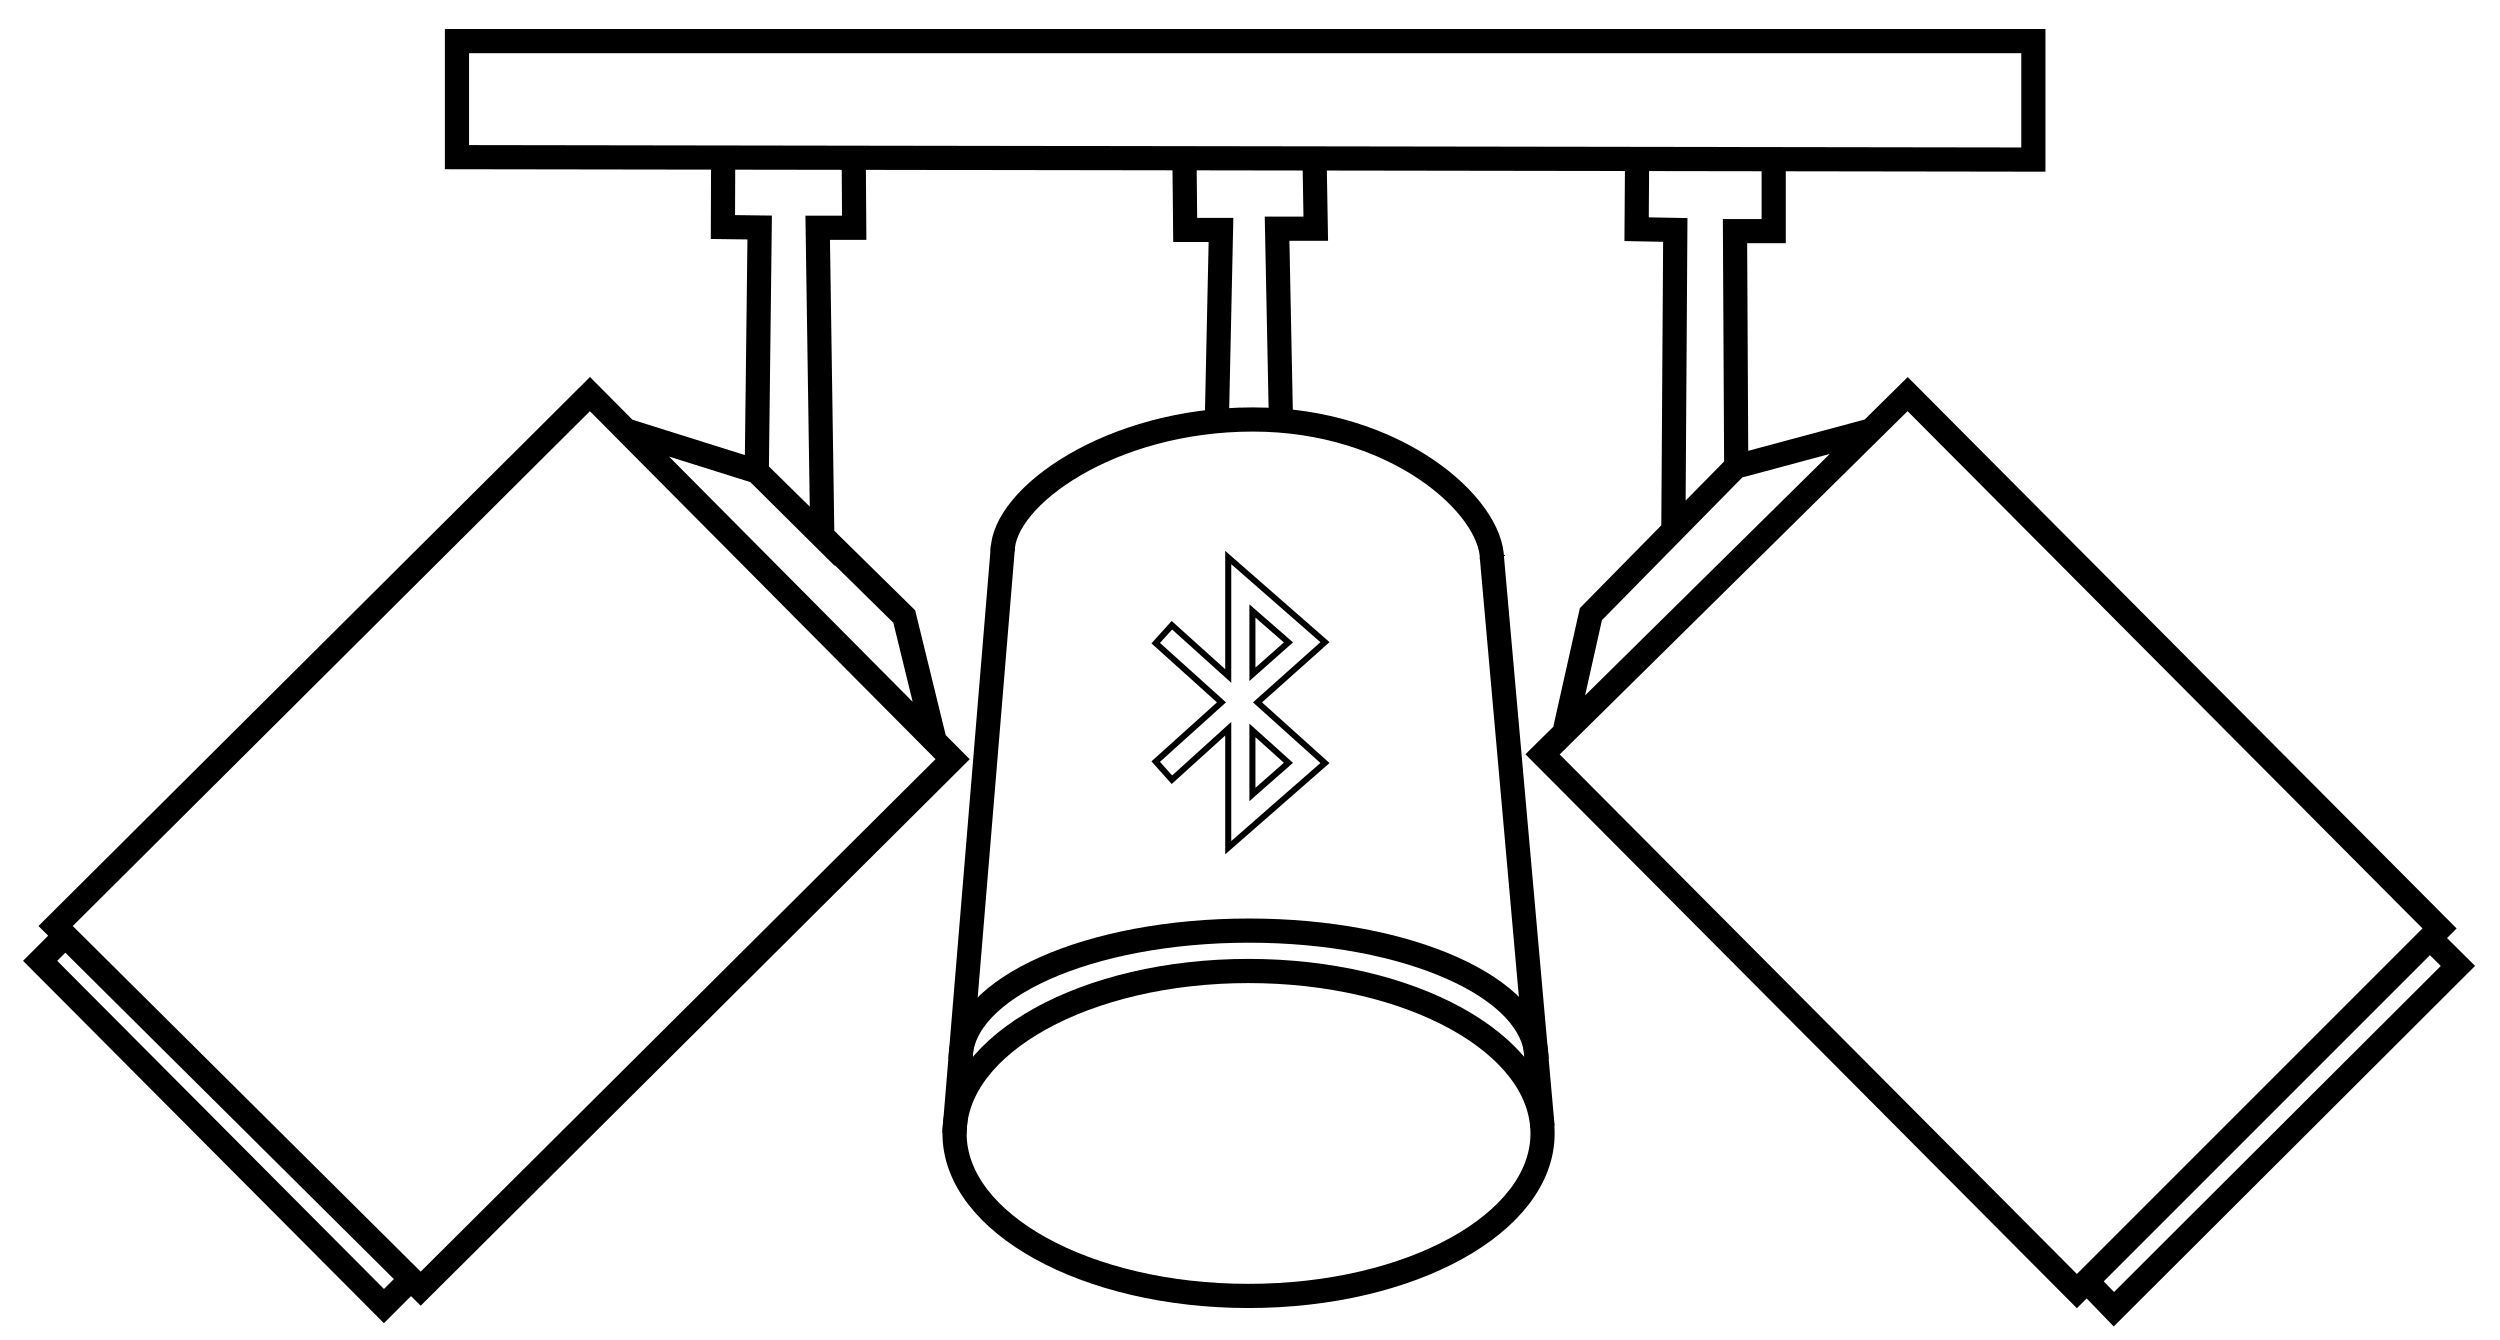
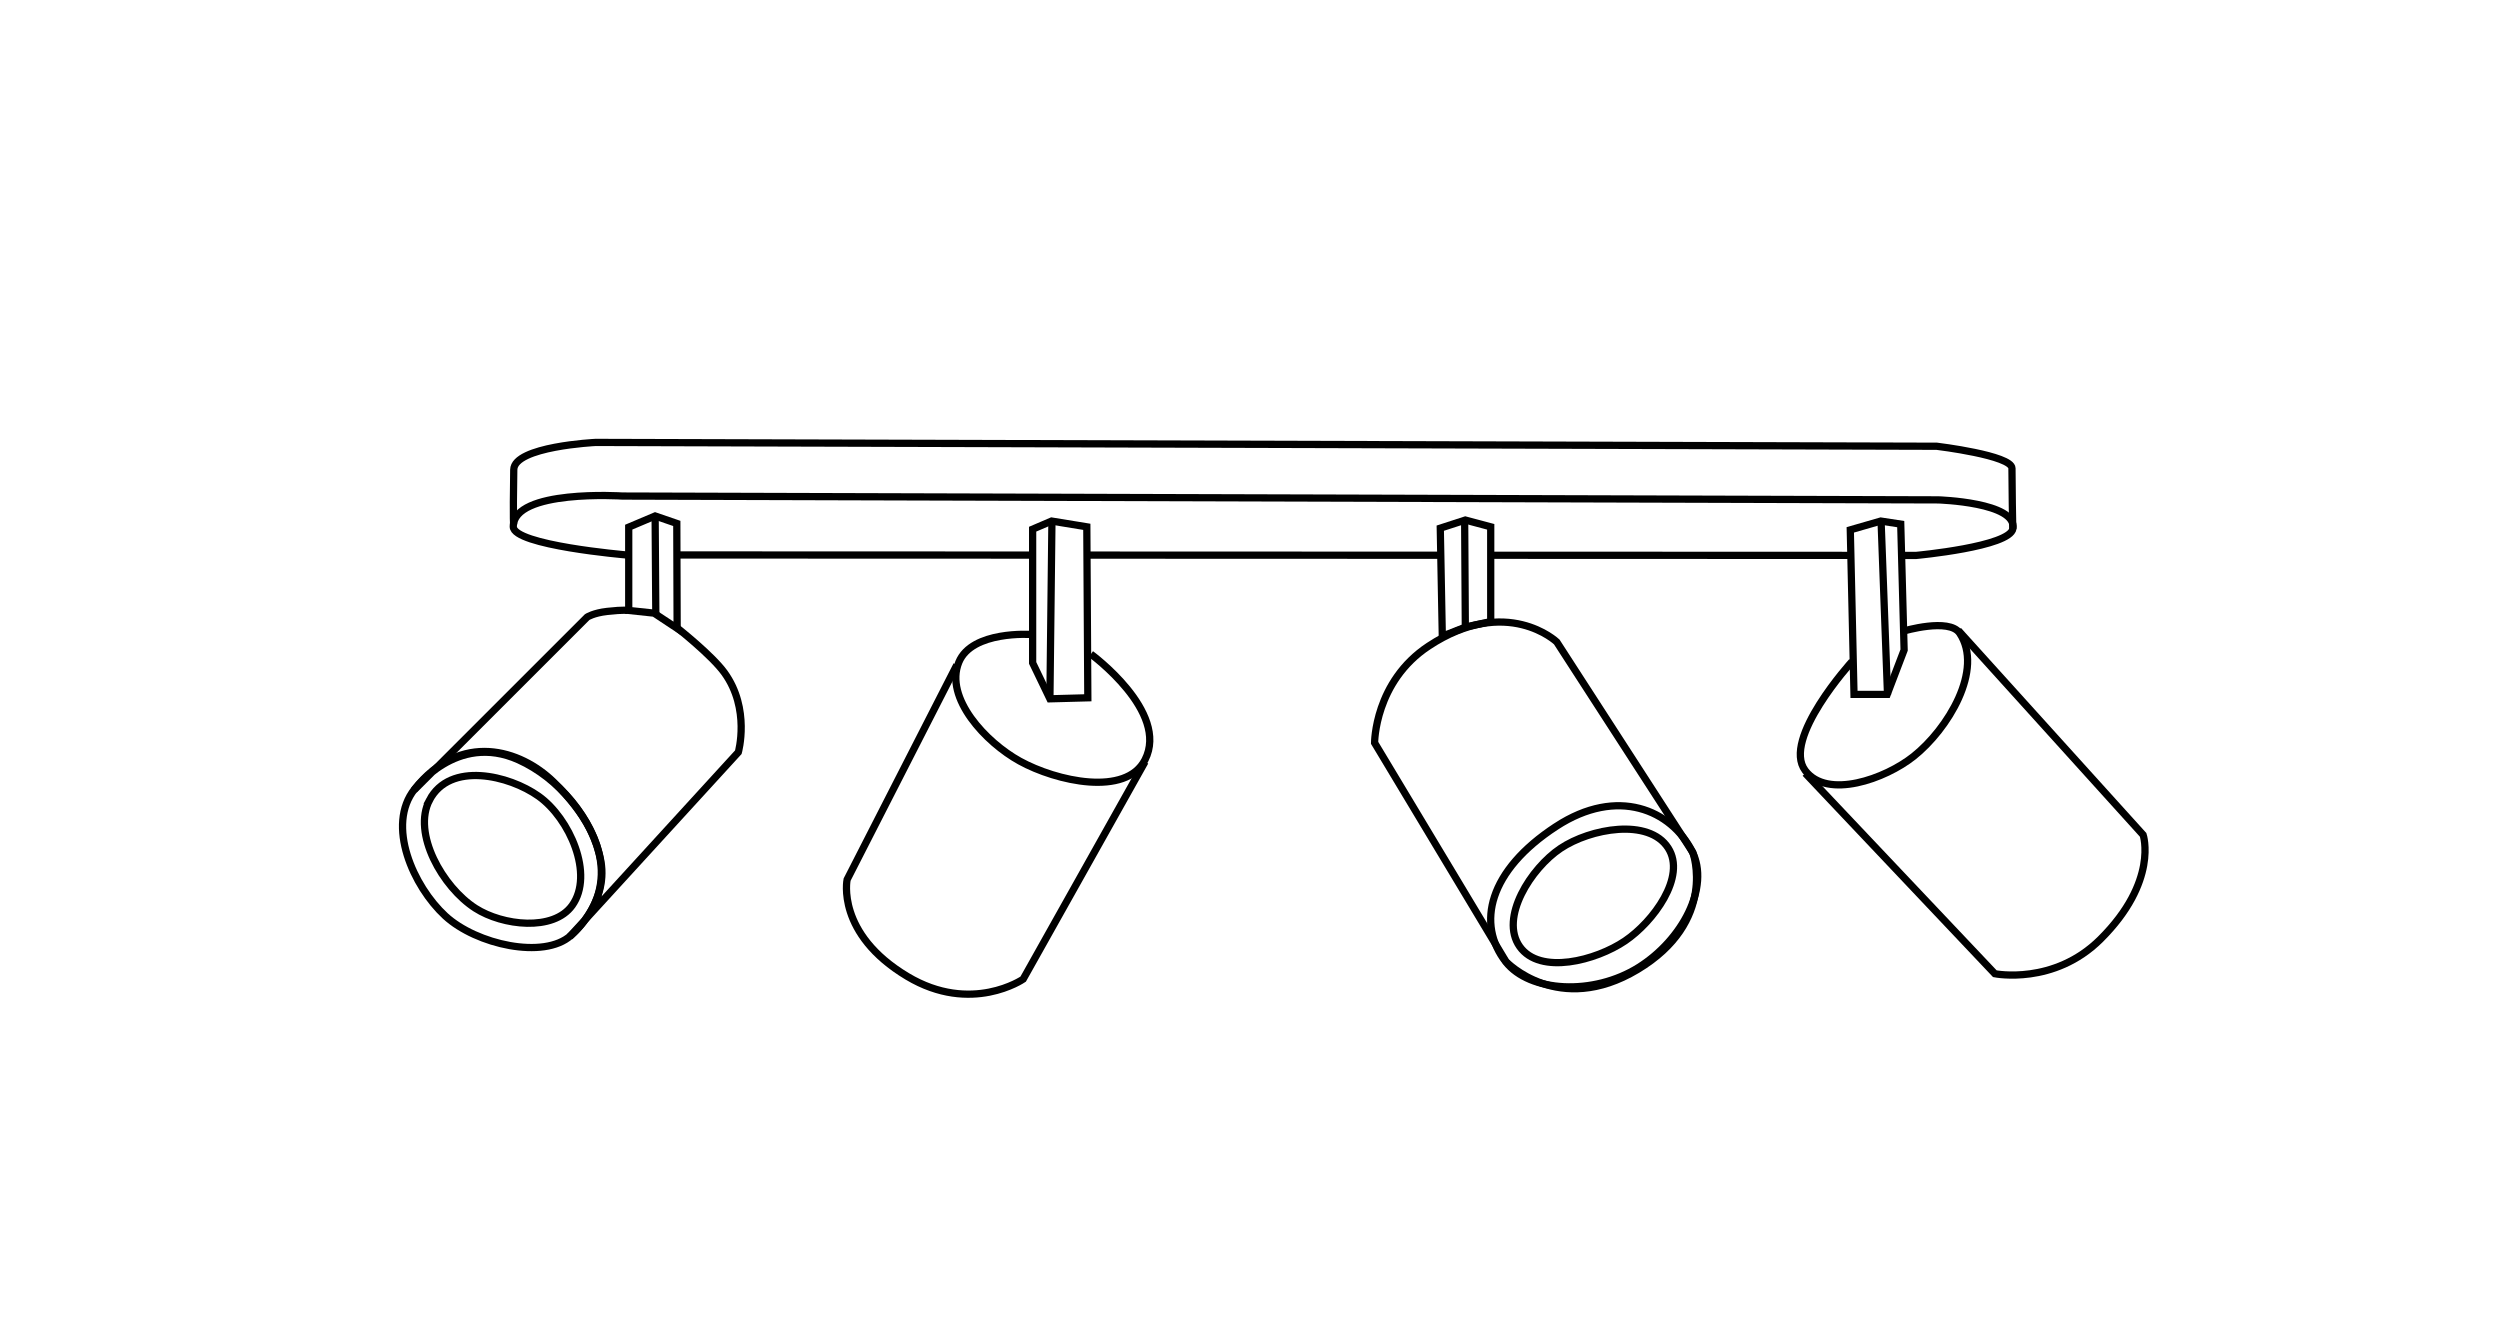
<svg xmlns="http://www.w3.org/2000/svg" version="1.1" id="Layer_1" x="0px" y="0px" viewBox="0 0 1034 554" style="enable-background:new 0 0 1034 554;" xml:space="preserve">
-   <style type="text/css">
+   <defs id="defs7" />
+   <style type="text/css" id="style1">
	.st0{fill:none;stroke:#000000;stroke-width:10;}
	.st1{fill:none;stroke:#000000;stroke-width:2.5;}
</style>
-   <path id="Unnamed" class="st0" d="M189,17h652v49l-652-1V17z M244,163l150,151L174,533L23,383L244,163z M27,387l-10.4,10.4  l142.2,142.8L170,529 M386.5,306.1L374,255l-61-60l-54.1-17 M773.8,178L718,193l-60,61l-11,49.1 M789,163L638,312l221,222l150-150  L789,163z M863.1,529.9l11.2,11.6l142.3-142L1005,388 M692.1,219.4l0.8-124.3l-16-0.3l0.2-28.8 M733.6,65.8v29.8h-16l0.5,97.3   M353.1,65.3l0.2,28.9h-15.1l1.9,127.7L313,195l1.2-100.9L299,93.9l0.1-28.7" />
-   <path class="st1" d="M518,328.6l14.9-13.1L518,302.1V328.6z M518,278.9l14.9-13.2l-14.9-13V278.9z M508,279.6v-49l40,35l-27.9,24.9  l27.9,25.1l-40,35v-49.2l-23.3,21.1L478,315l27.2-24.5L478,266l6.7-7.4L508,279.6z" />
-   <line class="st0" x1="617" y1="230" x2="638" y2="466" />
-   <line class="st0" x1="394.7" y1="468.8" x2="414.8" y2="226.2" />
-   <path class="st0" d="M565.9,186.8" />
-   <path class="st0" d="M609,213" />
-   <path class="st0" d="M430.9,213" />
-   <path class="st0" d="M480.4,187.5" />
-   <polyline class="st0" points="543.7,65.5 544.2,94.6 528.2,94.6 529.8,174 " />
-   <polyline class="st0" points="503.3,173.5 505,95.1 490.2,95.1 489.9,65.5 " />
-   <ellipse class="st0" cx="516.4" cy="468.8" rx="121.6" ry="67.2" />
-   <path class="st0" d="M635.5,438c0-29.3-52.9-53.1-118.9-53.1S397.3,408.6,397.3,438" />
-   <path class="st0" d="M617.1,231.5c0-22.4-39.9-58-98.9-58S414.7,205.6,414.7,228" />
+   <path style="fill:none;stroke:#000000;stroke-width:3;stroke-linecap:butt;stroke-linejoin:miter;stroke-opacity:1;stroke-dasharray:none" d="m 260.741,229.524 -1.71,-6.3e-4 c 0,0 -46.736,-3.973 -46.736,-11.684 0,-15.632 45.152,-12.674 45.152,-12.674 l 544.203,1.584 c 0,0 32.619,0.985 30.894,11.882 -1.19,7.519 -40.003,11.09 -40.003,11.09 l -6.257,-0.002 m -21.285,-0.008 -147.874,-0.055 m -21.705,-0.008 -145.494,-0.054 m -23.245,-0.009 -146.334,-0.054" id="path7" />
+   <path style="fill:none;stroke:#000000;stroke-width:3;stroke-linecap:butt;stroke-linejoin:miter;stroke-opacity:1;stroke-dasharray:none" d="m 212.492,217.443 c 0,0 -0.363,-0.253 0,-23.17 0.153,-9.665 33.864,-11.288 33.864,-11.288 l 554.698,1.584 c 0,0 31.049,3.75 31.092,9.11 0.202,25.295 0.396,25.151 0.396,25.151" id="path8" />
+   <path style="fill:none;stroke:#000000;stroke-width:3;stroke-linecap:butt;stroke-linejoin:miter;stroke-opacity:1;stroke-dasharray:none" d="m 765.278,219.151 1.54,68.056 h 13.723 l 7.002,-18.344 -1.4,-52.092 -8.262,-1.26 z" id="path9" />
+   <path style="fill:none;stroke:#000000;stroke-width:3;stroke-linecap:butt;stroke-linejoin:miter;stroke-opacity:1;stroke-dasharray:none" d="m 778.021,215.65 2.661,71.697" id="path10" />
+   <path style="fill:none;stroke:#000000;stroke-width:3;stroke-linecap:butt;stroke-linejoin:miter;stroke-opacity:1;stroke-dasharray:none" d="m 260.04,218.031 v 34.448 l 10.502,1.12 9.522,6.301 -0.14,-43.41 -8.962,-3.081 z" id="path11" />
+   <path style="fill:none;stroke:#000000;stroke-width:3;stroke-linecap:butt;stroke-linejoin:miter;stroke-opacity:1;stroke-dasharray:none" d="m 270.963,213.55 0.28,40.469" id="path12" />
+   <path style="fill:none;stroke:#000000;stroke-width:3;stroke-linecap:butt;stroke-linejoin:miter;stroke-opacity:1;stroke-dasharray:none" d="m 427.099,218.871 v 55.313 l 7.142,14.843 15.684,-0.42 -0.42,-70.716 -14.563,-2.381 z" id="path13" />
+   <path style="fill:none;stroke:#000000;stroke-width:3;stroke-linecap:butt;stroke-linejoin:miter;stroke-opacity:1;stroke-dasharray:none" d="m 435.081,215.51 -0.84,73.517" id="path14" />
+   <path style="fill:none;stroke:#000000;stroke-width:3;stroke-linecap:butt;stroke-linejoin:miter;stroke-opacity:1;stroke-dasharray:none" d="m 595.698,218.451 0.84,44.67 9.872,-3.851 10.152,-2.171 v -39.209 l -10.502,-2.801 z" id="path15" />
+   <path style="fill:none;stroke:#000000;stroke-width:3;stroke-linecap:butt;stroke-linejoin:miter;stroke-opacity:1;stroke-dasharray:none" d="m 605.781,215.23 0.28,44.25" id="path16" />
+   <path style="fill:none;stroke:#000000;stroke-width:3;stroke-linecap:butt;stroke-linejoin:miter;stroke-opacity:1;stroke-dasharray:none" d="m 280.221,259.823 c 0,0 14.185,11.188 19.408,18.417 10.802,14.952 5.743,32.874 5.743,32.874 l -69.709,76.244 c 0,0 16.072,-13.258 12.872,-31.092 -3.183,-17.738 -17.636,-34.572 -34.062,-41.984 -25.723,-11.606 -43.172,12.476 -43.172,12.476 l 71.559,-71.535 c 0,0 2.624,-1.71 8.281,-2.342 7.087,-0.793 8.682,-0.386 8.682,-0.386" id="path17" />
+   <path style="fill:none;stroke:#000000;stroke-width:3;stroke-linecap:butt;stroke-linejoin:miter;stroke-opacity:1;stroke-dasharray:none" d="m 171.499,326.363 c 19.095,-23.997 43.707,-16.354 57.43,-2.971 27.347,26.669 22.998,49.327 7.129,63.57 -11.061,9.928 -39.012,3.743 -51.885,-8.119 -13.234,-12.195 -24.56,-37.543 -12.674,-52.48 z" id="path18" />
+   <path style="fill:none;stroke:#000000;stroke-width:3;stroke-linecap:butt;stroke-linejoin:miter;stroke-opacity:1;stroke-dasharray:none" d="m 177.638,330.918 c 8.432,-16.091 32.886,-10.321 45.152,-1.584 12.824,9.134 23.031,32.353 13.863,45.152 -7.769,10.845 -28.77,8.384 -40.003,1.188 -13.649,-8.743 -26.21,-31.019 -19.011,-44.756 z" id="path19" />
+   <path style="fill:none;stroke:#000000;stroke-width:3;stroke-linecap:butt;stroke-linejoin:miter;stroke-opacity:1;stroke-dasharray:none" d="m 643.869,265.502 56.293,87.1 c 0,0 10.355,28.518 -22.965,48.451 -32.672,19.545 -54.333,-3.361 -54.333,-3.361 l -54.333,-90.461 c 0,0 0.011,-25.304 22.405,-40.049 32.304,-21.27 52.932,-1.68 52.932,-1.68 z" id="path20" />
+   <path style="fill:none;stroke:#000000;stroke-width:3;stroke-linecap:butt;stroke-linejoin:miter;stroke-opacity:1;stroke-dasharray:none" d="m 643.617,341.81 c 25.516,-16.646 47.609,-6.694 56.242,10.298 7.519,14.798 -4.128,36.667 -21.982,47.925 -18.958,11.954 -45.263,10.33 -55.054,-2.178 -12.282,-15.691 -7.15,-37.814 20.794,-56.044 z" id="path21" />
+   <path style="fill:none;stroke:#000000;stroke-width:3;stroke-linecap:butt;stroke-linejoin:miter;stroke-opacity:1;stroke-dasharray:none" d="m 645.399,350.92 c 12.333,-8.277 36.538,-12.699 44.558,-0.198 7.623,11.882 -6.136,30.501 -17.823,38.419 -12.041,8.158 -35.163,14.246 -43.568,2.376 -8.466,-11.956 4.669,-32.434 16.833,-40.597 z" id="path22" />
+   <path style="fill:none;stroke:#000000;stroke-width:3;stroke-linecap:butt;stroke-linejoin:miter;stroke-opacity:1;stroke-dasharray:none" d="m 787.263,261.021 c 0,0 18.941,-5.609 23.245,0.84 10.069,15.086 -4.849,39.682 -19.044,50.972 -11.791,9.377 -35.715,17.891 -44.81,5.881 -9.873,-13.036 19.324,-45.09 19.324,-45.09" id="path23" />
+   <path style="fill:none;stroke:#000000;stroke-width:3;stroke-linecap:butt;stroke-linejoin:miter;stroke-opacity:1;stroke-dasharray:none" d="m 746.653,319.834 78.418,82.899 c 0,0 24.422,4.896 43.69,-14.283 24.082,-23.971 17.644,-43.13 17.644,-43.13 L 809.948,260.741" id="path24" />
+   <path style="fill:none;stroke:#000000;stroke-width:3;stroke-linecap:butt;stroke-linejoin:miter;stroke-opacity:1;stroke-dasharray:none" d="m 451.185,270.543 c 0,0 32.543,23.797 22.405,43.69 -7.842,15.389 -36.686,8.898 -51.812,0.56 -14.022,-7.729 -31.252,-26.064 -25.206,-40.889 5.389,-13.214 29.967,-11.483 29.967,-11.483" id="path25" />
+   <path style="fill:none;stroke:#000000;stroke-width:3;stroke-linecap:butt;stroke-linejoin:miter;stroke-opacity:1;stroke-dasharray:none" d="m 395.732,275.024 -45.371,88.781 c 0,0 -4.655,22.353 24.926,40.049 26.475,15.838 47.891,1.12 47.891,1.12 l 50.412,-89.901" id="path26" />
</svg>
